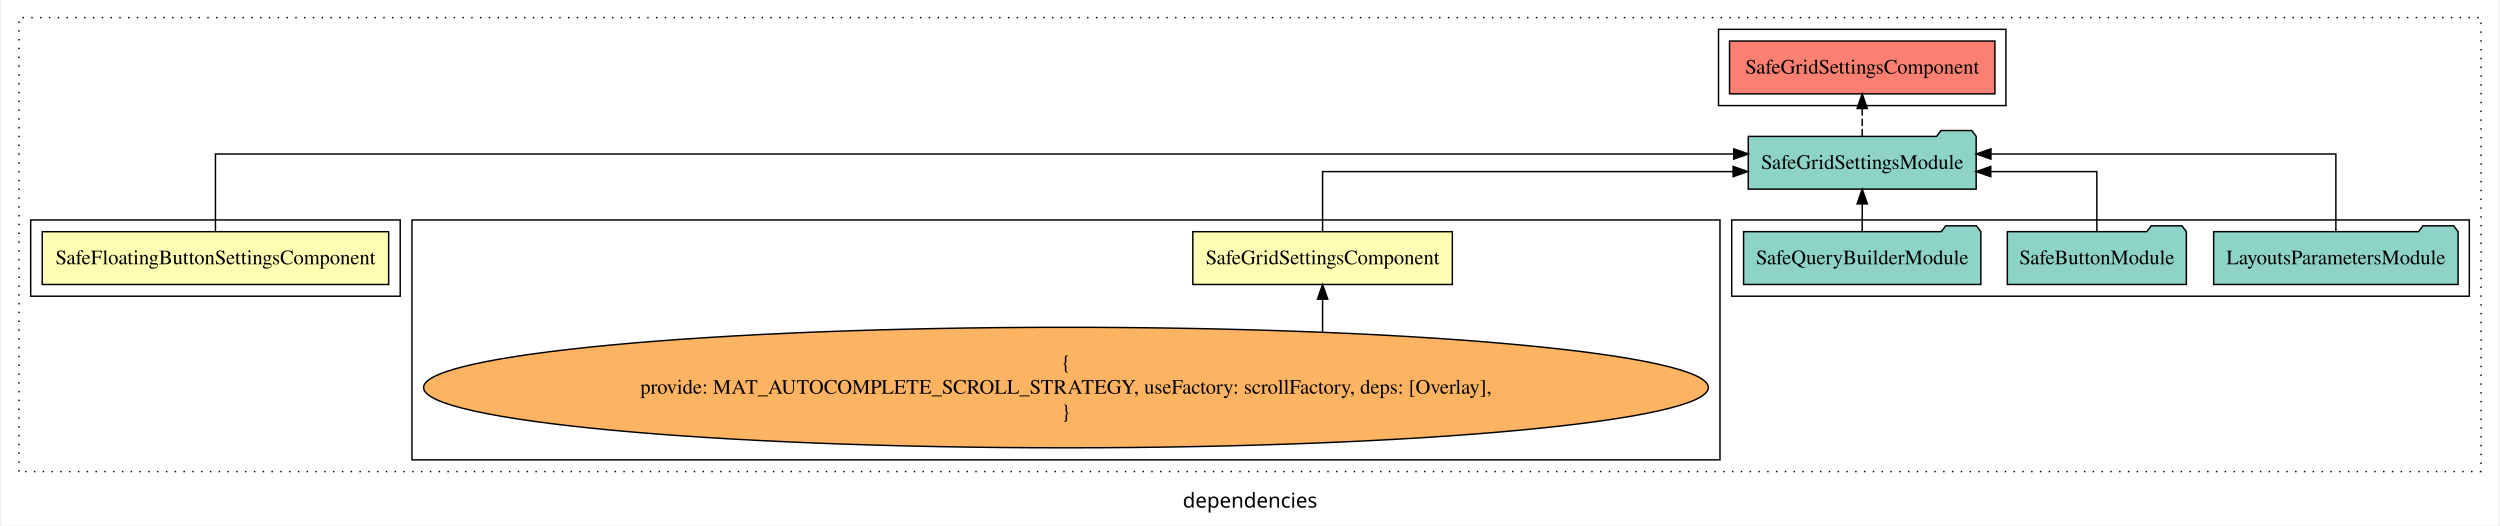
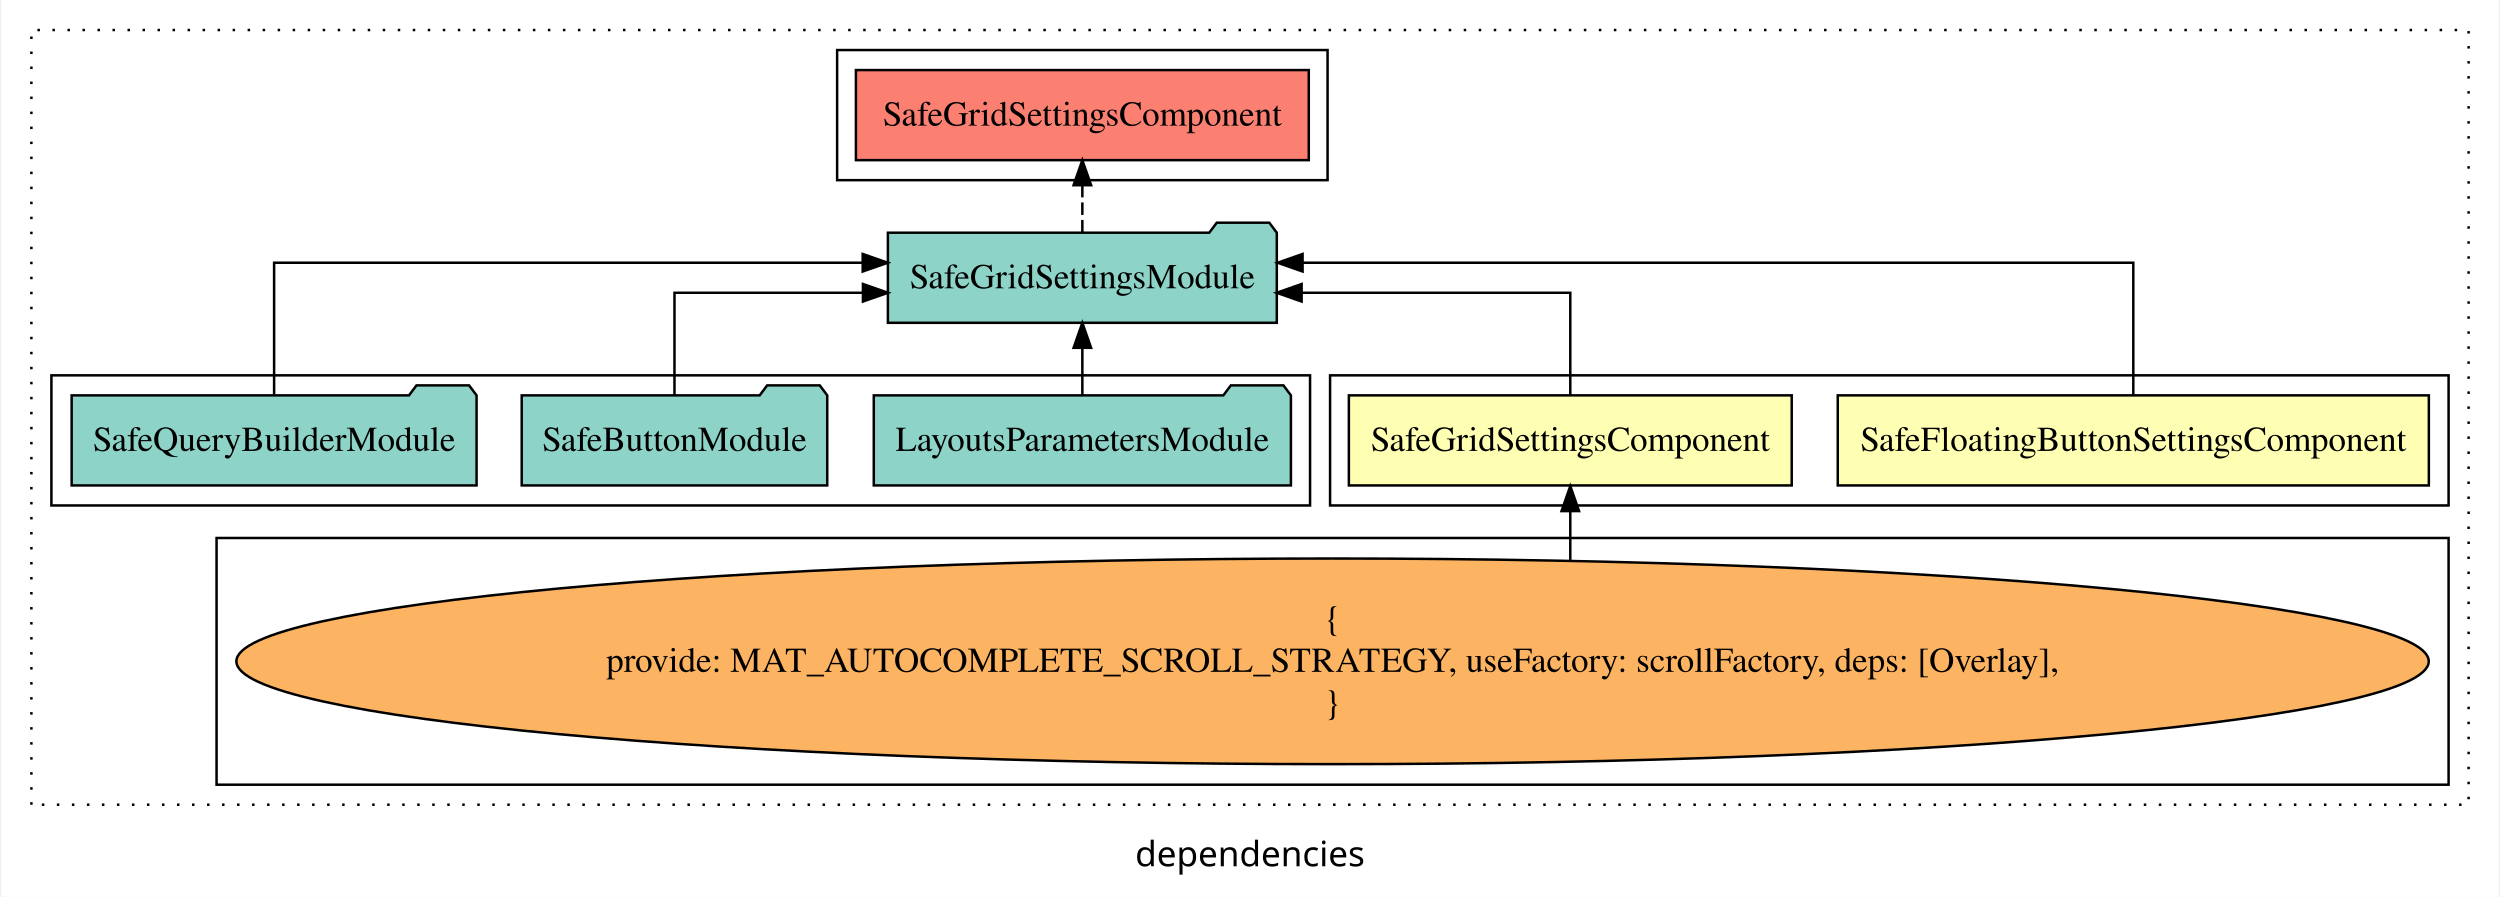
- <svg xmlns="http://www.w3.org/2000/svg" width="1703pt" height="358pt" viewBox="0.00 0.00 1703.00 358.39">
+ <svg xmlns="http://www.w3.org/2000/svg" width="998pt" height="358pt" viewBox="0.00 0.00 998.00 358.39">
  <g id="graph0" class="graph" transform="scale(1 1) rotate(0) translate(4 354.39)">
-     <polygon fill="white" stroke="transparent" points="-4,4 -4,-354.39 1699,-354.39 1699,4 -4,4" />
-     <text text-anchor="middle" x="847.5" y="-8.2" font-family="sans-serif" font-size="14.00">dependencies</text>
+     <polygon fill="white" stroke="transparent" points="-4,4 -4,-354.39 994,-354.39 994,4 -4,4" />
+     <text text-anchor="middle" x="495" y="-8.2" font-family="sans-serif" font-size="14.00">dependencies</text>
    <g id="clust1" class="cluster">
-       <polygon fill="none" stroke="black" stroke-dasharray="1,5" points="8,-32.8 8,-342.39 1687,-342.39 1687,-32.8 8,-32.8" />
+       <polygon fill="none" stroke="black" stroke-dasharray="1,5" points="8,-32.8 8,-342.39 982,-342.39 982,-32.8 8,-32.8" />
    </g>
    <g id="clust6" class="cluster">
-       <polygon fill="none" stroke="black" points="1167,-282.39 1167,-334.39 1363,-334.39 1363,-282.39 1167,-282.39" />
+       <polygon fill="none" stroke="black" points="330,-282.39 330,-334.39 526,-334.39 526,-282.39 330,-282.39" />
+     </g>
+     <g id="clust2" class="cluster">
+       <polygon fill="none" stroke="black" points="527,-152.39 527,-204.39 974,-204.39 974,-152.39 527,-152.39" />
+     </g>
+     <g id="clust4" class="cluster">
+       <polygon fill="none" stroke="black" points="82,-40.8 82,-139.39 974,-139.39 974,-40.8 82,-40.8" />
    </g>
    <g id="clust5" class="cluster">
-       <polygon fill="none" stroke="black" points="1176,-152.39 1176,-204.39 1679,-204.39 1679,-152.39 1176,-152.39" />
-     </g>
-     <g id="clust4" class="cluster">
-       <polygon fill="none" stroke="black" points="276,-40.8 276,-204.39 1168,-204.39 1168,-40.8 276,-40.8" />
-     </g>
-     <g id="clust2" class="cluster">
-       <polygon fill="none" stroke="black" points="16,-152.39 16,-204.39 268,-204.39 268,-152.39 16,-152.39" />
+       <polygon fill="none" stroke="black" points="16,-152.39 16,-204.39 519,-204.39 519,-152.39 16,-152.39" />
    </g>
    <g id="node1" class="node">
-       <polygon fill="#ffffb3" stroke="black" points="260.11,-196.39 23.89,-196.39 23.89,-160.39 260.11,-160.39 260.11,-196.39" />
-       <text text-anchor="middle" x="142" y="-174.19" font-family="Times,serif" font-size="14.00">SafeFloatingButtonSettingsComponent</text>
+       <polygon fill="#ffffb3" stroke="black" points="966.11,-196.39 729.89,-196.39 729.89,-160.39 966.11,-160.39 966.11,-196.39" />
+       <text text-anchor="middle" x="848" y="-174.19" font-family="Times,serif" font-size="14.00">SafeFloatingButtonSettingsComponent</text>
    </g>
    <g id="node3" class="node">
-       <polygon fill="#8dd3c7" stroke="black" points="1342.71,-261.39 1339.71,-265.39 1318.71,-265.39 1315.71,-261.39 1187.29,-261.39 1187.29,-225.39 1342.71,-225.39 1342.71,-261.39" />
-       <text text-anchor="middle" x="1265" y="-239.19" font-family="Times,serif" font-size="14.00">SafeGridSettingsModule</text>
+       <polygon fill="#8dd3c7" stroke="black" points="505.71,-261.39 502.71,-265.39 481.71,-265.39 478.71,-261.39 350.29,-261.39 350.29,-225.39 505.71,-225.39 505.71,-261.39" />
+       <text text-anchor="middle" x="428" y="-239.19" font-family="Times,serif" font-size="14.00">SafeGridSettingsModule</text>
    </g>
    <g id="edge1" class="edge">
-       <path fill="none" stroke="black" d="M142,-196.67C142,-217.71 142,-249.39 142,-249.39 142,-249.39 1177.37,-249.39 1177.37,-249.39" />
-       <polygon fill="black" stroke="black" points="1177.37,-252.89 1187.37,-249.39 1177.37,-245.89 1177.37,-252.89" />
+       <path fill="none" stroke="black" d="M848,-196.67C848,-217.71 848,-249.39 848,-249.39 848,-249.39 516.01,-249.39 516.01,-249.39" />
+       <polygon fill="black" stroke="black" points="516.01,-245.89 506.01,-249.39 516.01,-252.89 516.01,-245.89" />
    </g>
    <g id="node2" class="node">
-       <polygon fill="#ffffb3" stroke="black" points="985.49,-196.39 808.51,-196.39 808.51,-160.39 985.49,-160.39 985.49,-196.39" />
-       <text text-anchor="middle" x="897" y="-174.19" font-family="Times,serif" font-size="14.00">SafeGridSettingsComponent</text>
+       <polygon fill="#ffffb3" stroke="black" points="711.49,-196.39 534.51,-196.39 534.51,-160.39 711.49,-160.39 711.49,-196.39" />
+       <text text-anchor="middle" x="623" y="-174.19" font-family="Times,serif" font-size="14.00">SafeGridSettingsComponent</text>
    </g>
    <g id="edge2" class="edge">
-       <path fill="none" stroke="black" d="M897,-196.41C897,-213.76 897,-237.39 897,-237.39 897,-237.39 1176.96,-237.39 1176.96,-237.39" />
-       <polygon fill="black" stroke="black" points="1176.96,-240.89 1186.96,-237.39 1176.96,-233.89 1176.96,-240.89" />
+       <path fill="none" stroke="black" d="M623,-196.41C623,-213.76 623,-237.39 623,-237.39 623,-237.39 515.63,-237.39 515.63,-237.39" />
+       <polygon fill="black" stroke="black" points="515.63,-233.89 505.63,-237.39 515.63,-240.89 515.63,-233.89" />
    </g>
    <g id="node8" class="node">
-       <polygon fill="#fb8072" stroke="black" points="1355.49,-326.39 1174.51,-326.39 1174.51,-290.39 1355.49,-290.39 1355.49,-326.39" />
-       <text text-anchor="middle" x="1265" y="-304.19" font-family="Times,serif" font-size="14.00">SafeGridSettingsComponent </text>
+       <polygon fill="#fb8072" stroke="black" points="518.49,-326.39 337.51,-326.39 337.51,-290.39 518.49,-290.39 518.49,-326.39" />
+       <text text-anchor="middle" x="428" y="-304.19" font-family="Times,serif" font-size="14.00">SafeGridSettingsComponent </text>
    </g>
    <g id="edge7" class="edge">
-       <path fill="none" stroke="black" stroke-dasharray="5,2" d="M1265,-261.5C1265,-261.5 1265,-280.38 1265,-280.38" />
-       <polygon fill="black" stroke="black" points="1261.5,-280.38 1265,-290.38 1268.5,-280.38 1261.5,-280.38" />
+       <path fill="none" stroke="black" stroke-dasharray="5,2" d="M428,-261.5C428,-261.5 428,-280.38 428,-280.38" />
+       <polygon fill="black" stroke="black" points="424.5,-280.38 428,-290.38 431.5,-280.38 424.5,-280.38" />
    </g>
    <g id="node4" class="node">
-       <ellipse fill="#fdb462" stroke="black" cx="722" cy="-90.1" rx="438.07" ry="41.09" />
-       <text text-anchor="middle" x="722" y="-102.7" font-family="Times,serif" font-size="14.00">{</text>
-       <text text-anchor="middle" x="722" y="-85.9" font-family="Times,serif" font-size="14.00">    provide: MAT_AUTOCOMPLETE_SCROLL_STRATEGY, useFactory: scrollFactory, deps: [Overlay],</text>
-       <text text-anchor="middle" x="722" y="-69.1" font-family="Times,serif" font-size="14.00">}</text>
+       <ellipse fill="#fdb462" stroke="black" cx="528" cy="-90.1" rx="438.07" ry="41.09" />
+       <text text-anchor="middle" x="528" y="-102.7" font-family="Times,serif" font-size="14.00">{</text>
+       <text text-anchor="middle" x="528" y="-85.9" font-family="Times,serif" font-size="14.00">    provide: MAT_AUTOCOMPLETE_SCROLL_STRATEGY, useFactory: scrollFactory, deps: [Overlay],</text>
+       <text text-anchor="middle" x="528" y="-69.1" font-family="Times,serif" font-size="14.00">}</text>
    </g>
    <g id="edge3" class="edge">
-       <path fill="none" stroke="black" d="M897,-128.05C897,-128.05 897,-150.36 897,-150.36" />
-       <polygon fill="black" stroke="black" points="893.5,-150.36 897,-160.36 900.5,-150.36 893.5,-150.36" />
+       <path fill="none" stroke="black" d="M623,-130.62C623,-130.62 623,-150.15 623,-150.15" />
+       <polygon fill="black" stroke="black" points="619.5,-150.15 623,-160.15 626.5,-150.15 619.5,-150.15" />
    </g>
    <g id="node5" class="node">
-       <polygon fill="#8dd3c7" stroke="black" points="1671.35,-196.39 1668.35,-200.39 1647.35,-200.39 1644.35,-196.39 1504.65,-196.39 1504.65,-160.39 1671.35,-160.39 1671.35,-196.39" />
-       <text text-anchor="middle" x="1588" y="-174.19" font-family="Times,serif" font-size="14.00">LayoutsParametersModule</text>
+       <polygon fill="#8dd3c7" stroke="black" points="511.35,-196.39 508.35,-200.39 487.35,-200.39 484.35,-196.39 344.65,-196.39 344.65,-160.39 511.35,-160.39 511.35,-196.39" />
+       <text text-anchor="middle" x="428" y="-174.19" font-family="Times,serif" font-size="14.00">LayoutsParametersModule</text>
    </g>
    <g id="edge4" class="edge">
-       <path fill="none" stroke="black" d="M1588,-196.67C1588,-217.71 1588,-249.39 1588,-249.39 1588,-249.39 1352.78,-249.39 1352.78,-249.39" />
-       <polygon fill="black" stroke="black" points="1352.78,-245.89 1342.78,-249.39 1352.78,-252.89 1352.78,-245.89" />
+       <path fill="none" stroke="black" d="M428,-196.5C428,-196.5 428,-215.38 428,-215.38" />
+       <polygon fill="black" stroke="black" points="424.5,-215.38 428,-225.38 431.5,-215.38 424.5,-215.38" />
    </g>
    <g id="node6" class="node">
-       <polygon fill="#8dd3c7" stroke="black" points="1486.05,-196.39 1483.05,-200.39 1462.05,-200.39 1459.05,-196.39 1363.95,-196.39 1363.95,-160.39 1486.05,-160.39 1486.05,-196.39" />
-       <text text-anchor="middle" x="1425" y="-174.19" font-family="Times,serif" font-size="14.00">SafeButtonModule</text>
+       <polygon fill="#8dd3c7" stroke="black" points="326.05,-196.39 323.05,-200.39 302.05,-200.39 299.05,-196.39 203.95,-196.39 203.95,-160.39 326.05,-160.39 326.05,-196.39" />
+       <text text-anchor="middle" x="265" y="-174.19" font-family="Times,serif" font-size="14.00">SafeButtonModule</text>
    </g>
    <g id="edge5" class="edge">
-       <path fill="none" stroke="black" d="M1425,-196.41C1425,-213.76 1425,-237.39 1425,-237.39 1425,-237.39 1352.66,-237.39 1352.66,-237.39" />
-       <polygon fill="black" stroke="black" points="1352.66,-233.89 1342.66,-237.39 1352.66,-240.89 1352.66,-233.89" />
+       <path fill="none" stroke="black" d="M265,-196.41C265,-213.76 265,-237.39 265,-237.39 265,-237.39 340.32,-237.39 340.32,-237.39" />
+       <polygon fill="black" stroke="black" points="340.32,-240.89 350.32,-237.39 340.32,-233.89 340.32,-240.89" />
    </g>
    <g id="node7" class="node">
-       <polygon fill="#8dd3c7" stroke="black" points="1345.91,-196.39 1342.91,-200.39 1321.91,-200.39 1318.91,-196.39 1184.09,-196.39 1184.09,-160.39 1345.91,-160.39 1345.91,-196.39" />
-       <text text-anchor="middle" x="1265" y="-174.19" font-family="Times,serif" font-size="14.00">SafeQueryBuilderModule</text>
+       <polygon fill="#8dd3c7" stroke="black" points="185.91,-196.39 182.91,-200.39 161.91,-200.39 158.91,-196.39 24.09,-196.39 24.09,-160.39 185.91,-160.39 185.91,-196.39" />
+       <text text-anchor="middle" x="105" y="-174.19" font-family="Times,serif" font-size="14.00">SafeQueryBuilderModule</text>
    </g>
    <g id="edge6" class="edge">
-       <path fill="none" stroke="black" d="M1265,-196.5C1265,-196.5 1265,-215.38 1265,-215.38" />
-       <polygon fill="black" stroke="black" points="1261.5,-215.38 1265,-225.38 1268.5,-215.38 1261.5,-215.38" />
+       <path fill="none" stroke="black" d="M105,-196.67C105,-217.71 105,-249.39 105,-249.39 105,-249.39 340.22,-249.39 340.22,-249.39" />
+       <polygon fill="black" stroke="black" points="340.22,-252.89 350.22,-249.39 340.22,-245.89 340.22,-252.89" />
    </g>
  </g>
</svg>
